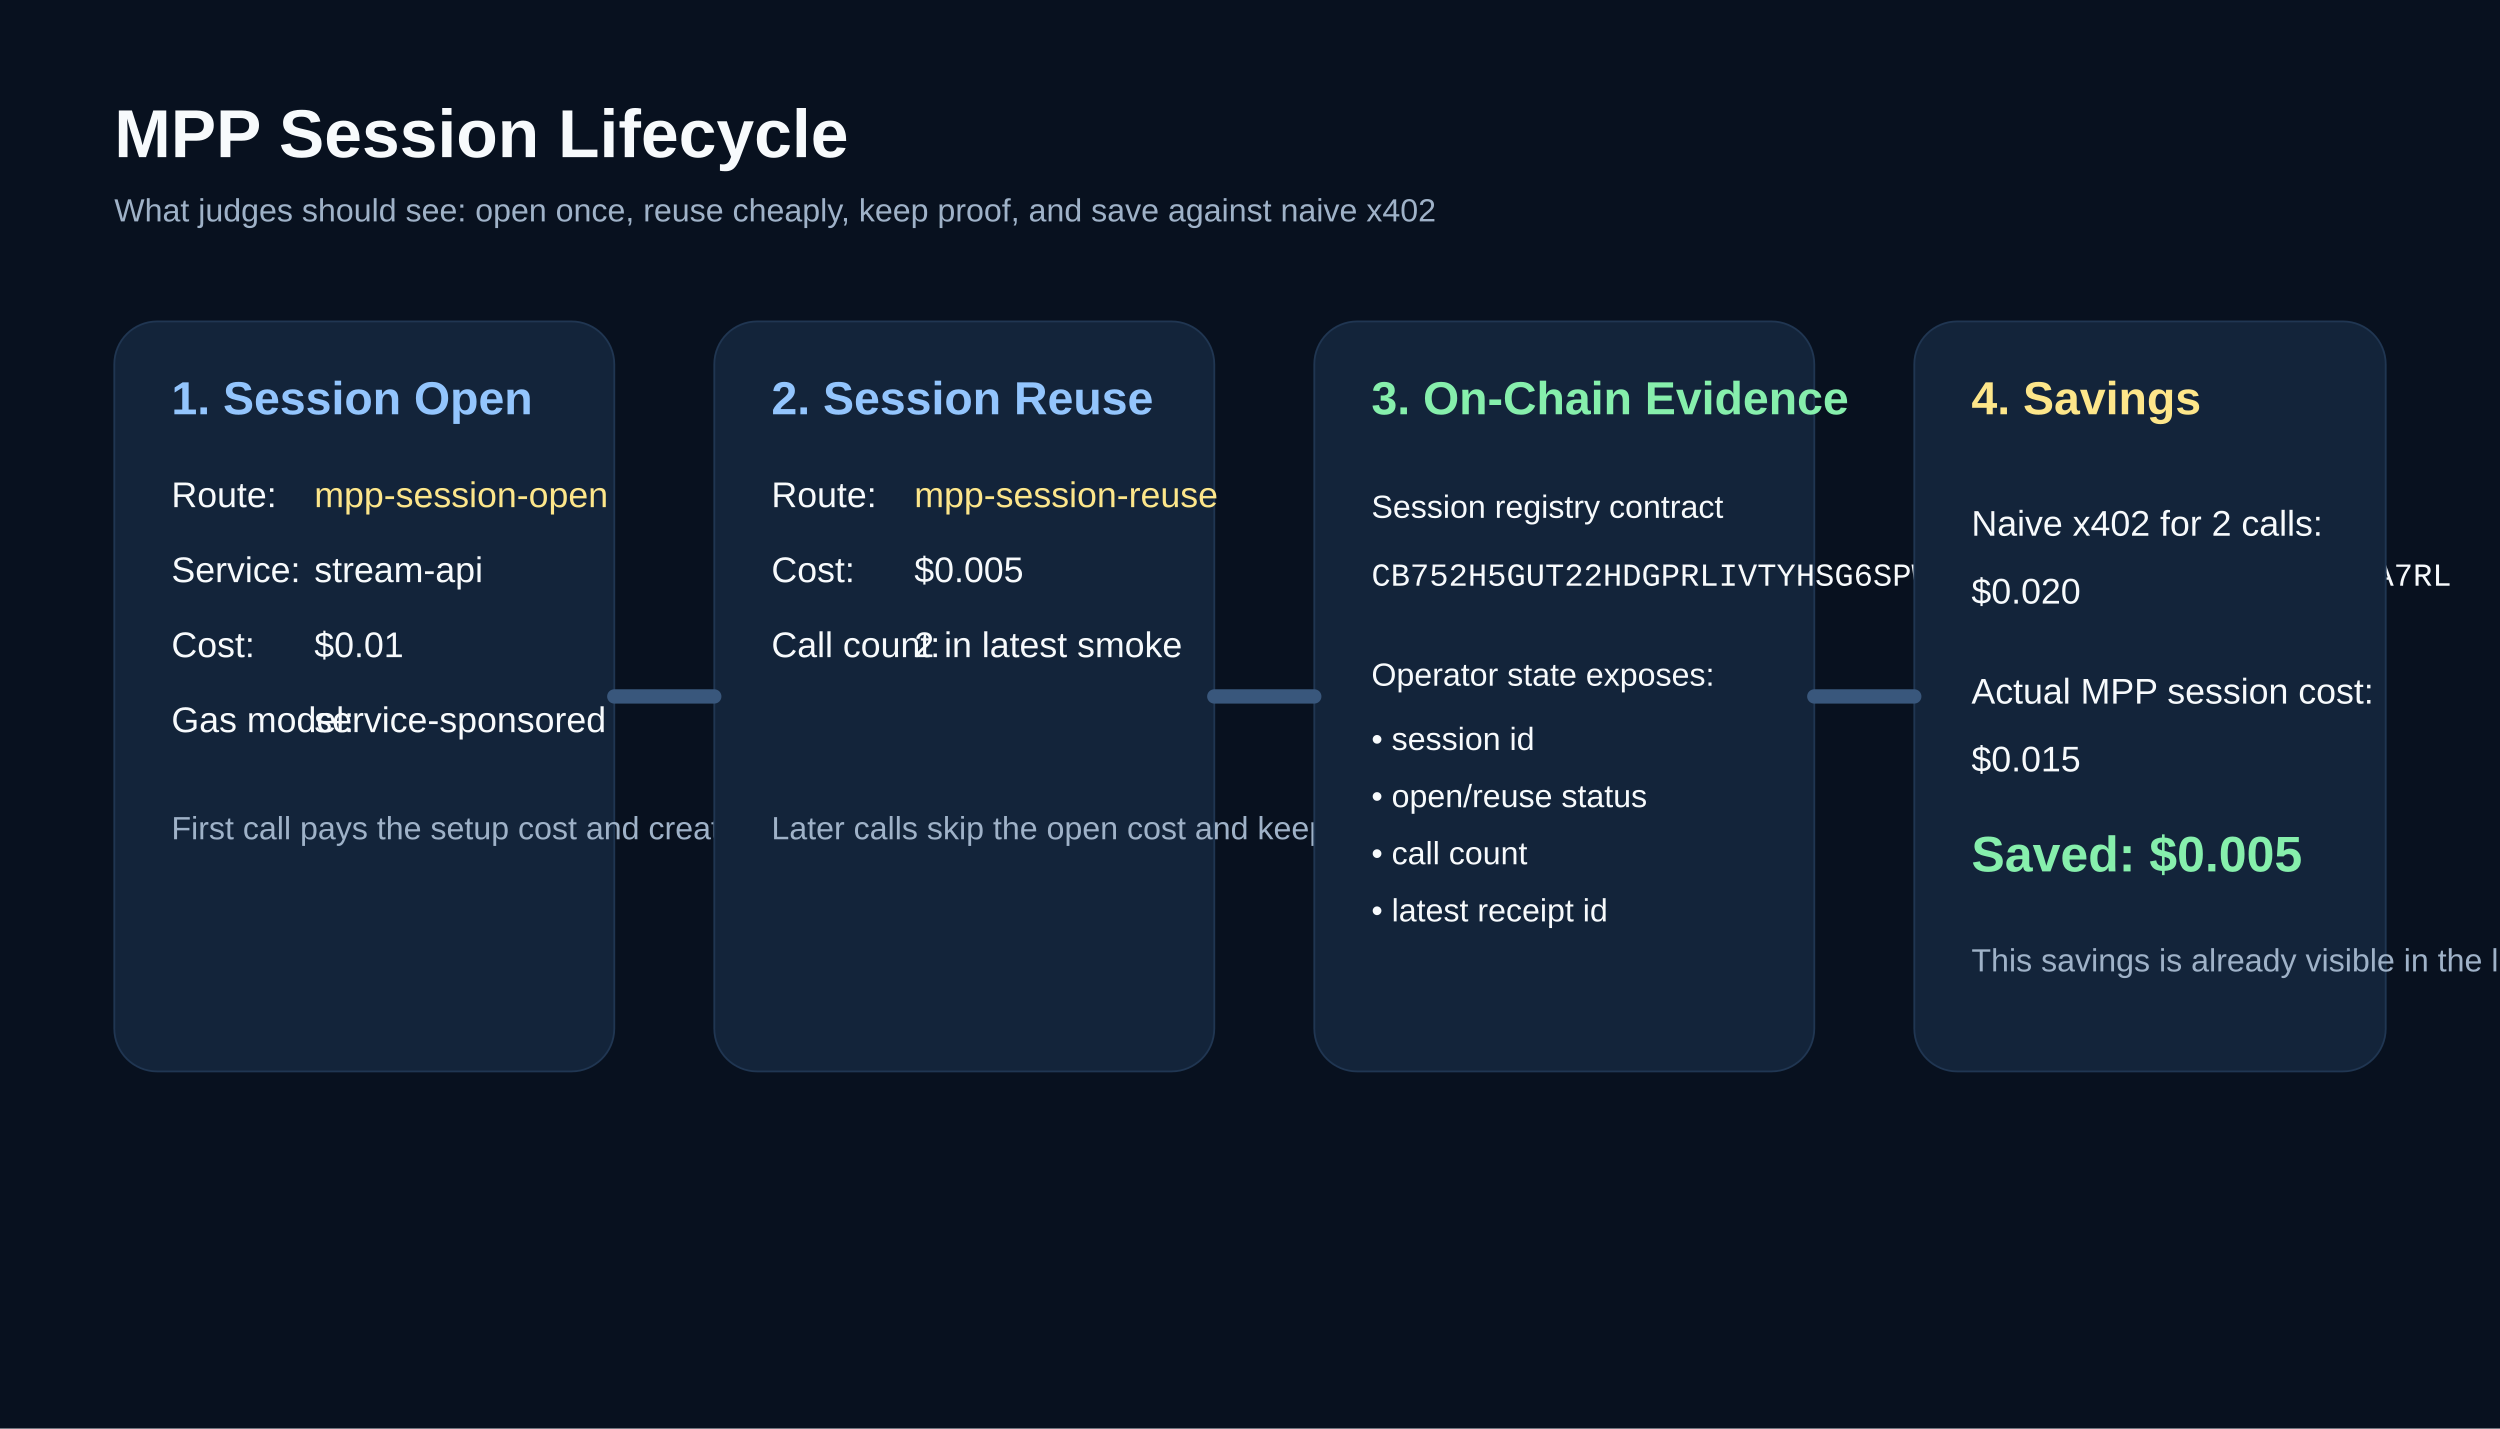
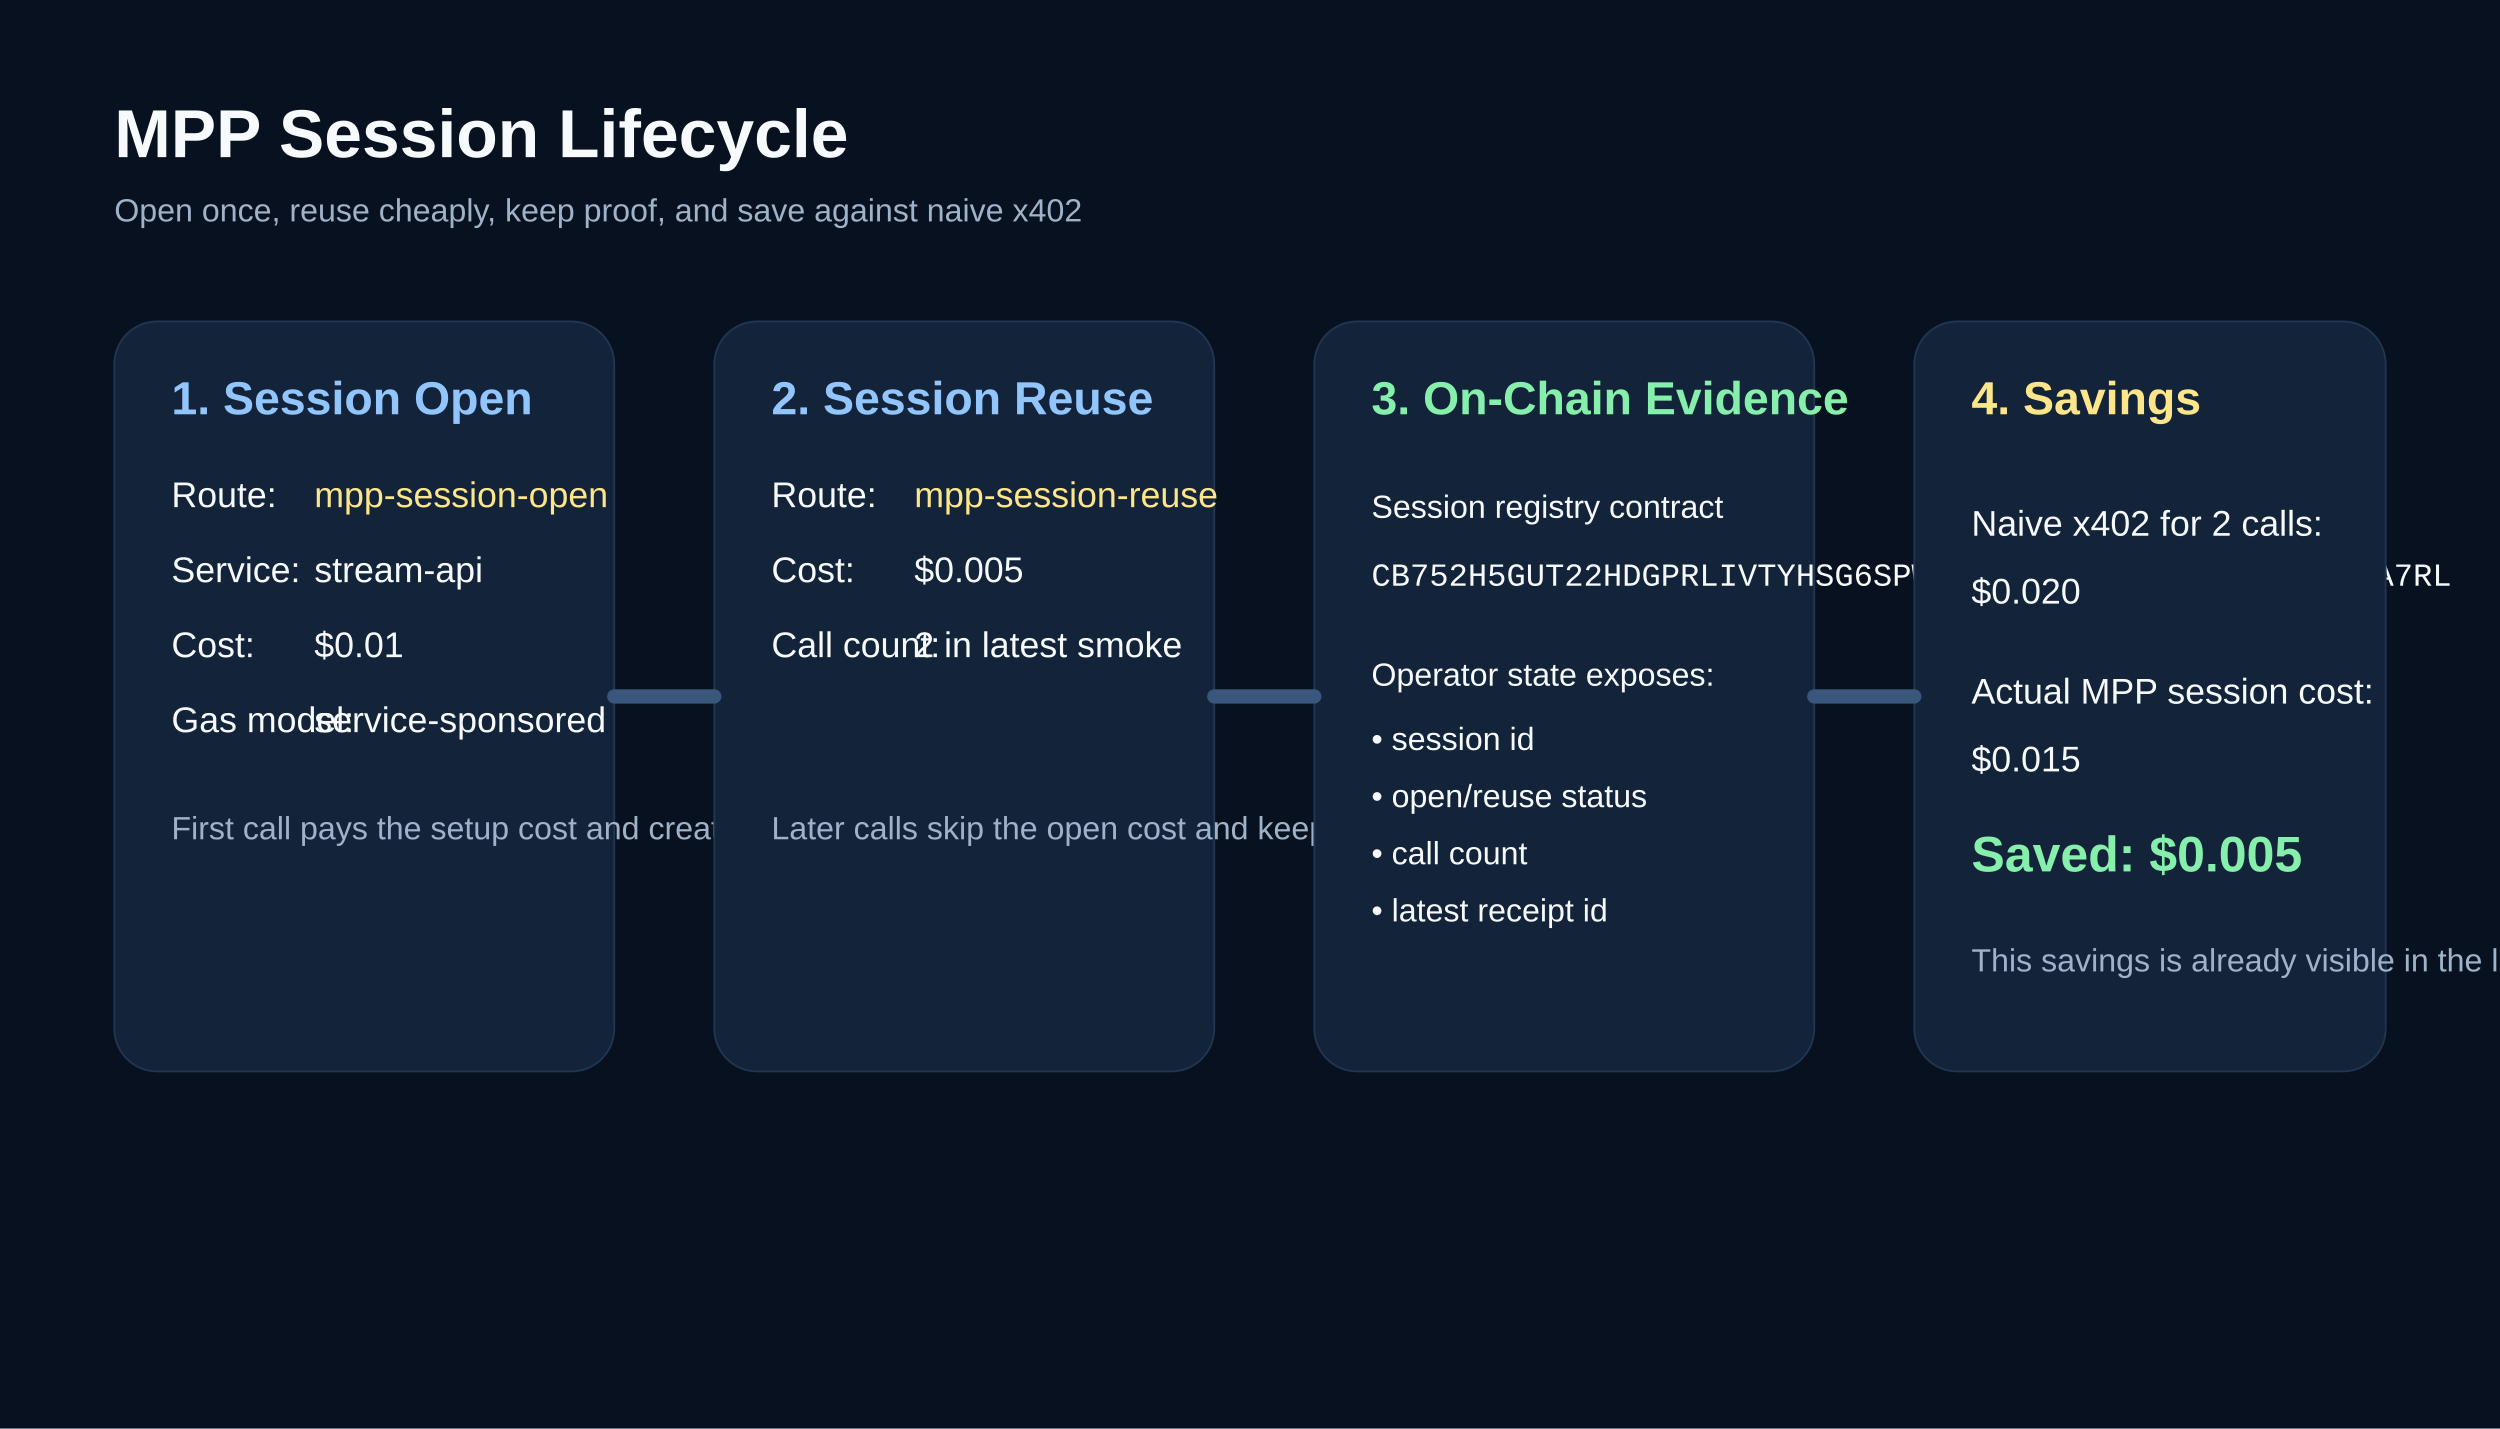
<svg xmlns="http://www.w3.org/2000/svg" width="1400" height="800" viewBox="0 0 1400 800" fill="none">
  <rect width="1400" height="800" fill="#08111F" />
  <text x="64" y="88" fill="#F7FAFC" font-size="38" font-family="Arial, sans-serif" font-weight="700">MPP Session Lifecycle</text>
-   <text x="64" y="124" fill="#9FB2C8" font-size="18" font-family="Arial, sans-serif">What judges should see: open once, reuse cheaply, keep proof, and save against naive x402</text>
+   <text x="64" y="124" fill="#9FB2C8" font-size="18" font-family="Arial, sans-serif">Open once, reuse cheaply, keep proof, and save against naive x402</text>
  <rect x="64" y="180" width="280" height="420" rx="24" fill="#13243A" stroke="#203652" />
  <text x="96" y="232" fill="#93C5FD" font-size="26" font-family="Arial, sans-serif" font-weight="700">1. Session Open</text>
  <text x="96" y="284" fill="#F7FAFC" font-size="20" font-family="Arial, sans-serif">Route:</text>
  <text x="176" y="284" fill="#FDE68A" font-size="20" font-family="Arial, sans-serif">mpp-session-open</text>
  <text x="96" y="326" fill="#F7FAFC" font-size="20" font-family="Arial, sans-serif">Service:</text>
  <text x="176" y="326" fill="#F7FAFC" font-size="20" font-family="Arial, sans-serif">stream-api</text>
  <text x="96" y="368" fill="#F7FAFC" font-size="20" font-family="Arial, sans-serif">Cost:</text>
  <text x="176" y="368" fill="#F7FAFC" font-size="20" font-family="Arial, sans-serif">$0.01</text>
  <text x="96" y="410" fill="#F7FAFC" font-size="20" font-family="Arial, sans-serif">Gas model:</text>
  <text x="176" y="410" fill="#F7FAFC" font-size="20" font-family="Arial, sans-serif">service-sponsored</text>
  <text x="96" y="470" fill="#9FB2C8" font-size="18" font-family="Arial, sans-serif">First call pays the setup cost and creates reusable session state.</text>
  <rect x="400" y="180" width="280" height="420" rx="24" fill="#13243A" stroke="#203652" />
  <text x="432" y="232" fill="#93C5FD" font-size="26" font-family="Arial, sans-serif" font-weight="700">2. Session Reuse</text>
  <text x="432" y="284" fill="#F7FAFC" font-size="20" font-family="Arial, sans-serif">Route:</text>
  <text x="512" y="284" fill="#FDE68A" font-size="20" font-family="Arial, sans-serif">mpp-session-reuse</text>
  <text x="432" y="326" fill="#F7FAFC" font-size="20" font-family="Arial, sans-serif">Cost:</text>
  <text x="512" y="326" fill="#F7FAFC" font-size="20" font-family="Arial, sans-serif">$0.005</text>
  <text x="432" y="368" fill="#F7FAFC" font-size="20" font-family="Arial, sans-serif">Call count:</text>
  <text x="512" y="368" fill="#F7FAFC" font-size="20" font-family="Arial, sans-serif">2 in latest smoke</text>
  <text x="432" y="470" fill="#9FB2C8" font-size="18" font-family="Arial, sans-serif">Later calls skip the open cost and keep the channel lifecycle amortized.</text>
  <rect x="736" y="180" width="280" height="420" rx="24" fill="#13243A" stroke="#203652" />
  <text x="768" y="232" fill="#86EFAC" font-size="26" font-family="Arial, sans-serif" font-weight="700">3. On-Chain Evidence</text>
  <text x="768" y="290" fill="#F7FAFC" font-size="18" font-family="Arial, sans-serif">Session registry contract</text>
  <text x="768" y="328" fill="#F7FAFC" font-size="18" font-family="Courier New, monospace">CB752H5GUT22HDGPRLIVTYHSG6SPW2RIT6OXNQ7BBBXIBBUVIYVVA7RL</text>
  <text x="768" y="384" fill="#F7FAFC" font-size="18" font-family="Arial, sans-serif">Operator state exposes:</text>
  <text x="768" y="420" fill="#F7FAFC" font-size="18" font-family="Arial, sans-serif">• session id</text>
  <text x="768" y="452" fill="#F7FAFC" font-size="18" font-family="Arial, sans-serif">• open/reuse status</text>
  <text x="768" y="484" fill="#F7FAFC" font-size="18" font-family="Arial, sans-serif">• call count</text>
  <text x="768" y="516" fill="#F7FAFC" font-size="18" font-family="Arial, sans-serif">• latest receipt id</text>
  <rect x="1072" y="180" width="264" height="420" rx="24" fill="#13243A" stroke="#203652" />
  <text x="1104" y="232" fill="#FDE68A" font-size="26" font-family="Arial, sans-serif" font-weight="700">4. Savings</text>
  <text x="1104" y="300" fill="#F7FAFC" font-size="20" font-family="Arial, sans-serif">Naive x402 for 2 calls:</text>
  <text x="1104" y="338" fill="#F7FAFC" font-size="20" font-family="Arial, sans-serif">$0.020</text>
  <text x="1104" y="394" fill="#F7FAFC" font-size="20" font-family="Arial, sans-serif">Actual MPP session cost:</text>
  <text x="1104" y="432" fill="#F7FAFC" font-size="20" font-family="Arial, sans-serif">$0.015</text>
  <text x="1104" y="488" fill="#86EFAC" font-size="28" font-family="Arial, sans-serif" font-weight="700">Saved: $0.005</text>
  <text x="1104" y="544" fill="#9FB2C8" font-size="18" font-family="Arial, sans-serif">This savings is already visible in the live operator state.</text>
  <path d="M344 390H400" stroke="#39577C" stroke-width="8" stroke-linecap="round" />
  <path d="M680 390H736" stroke="#39577C" stroke-width="8" stroke-linecap="round" />
  <path d="M1016 390H1072" stroke="#39577C" stroke-width="8" stroke-linecap="round" />
</svg>
